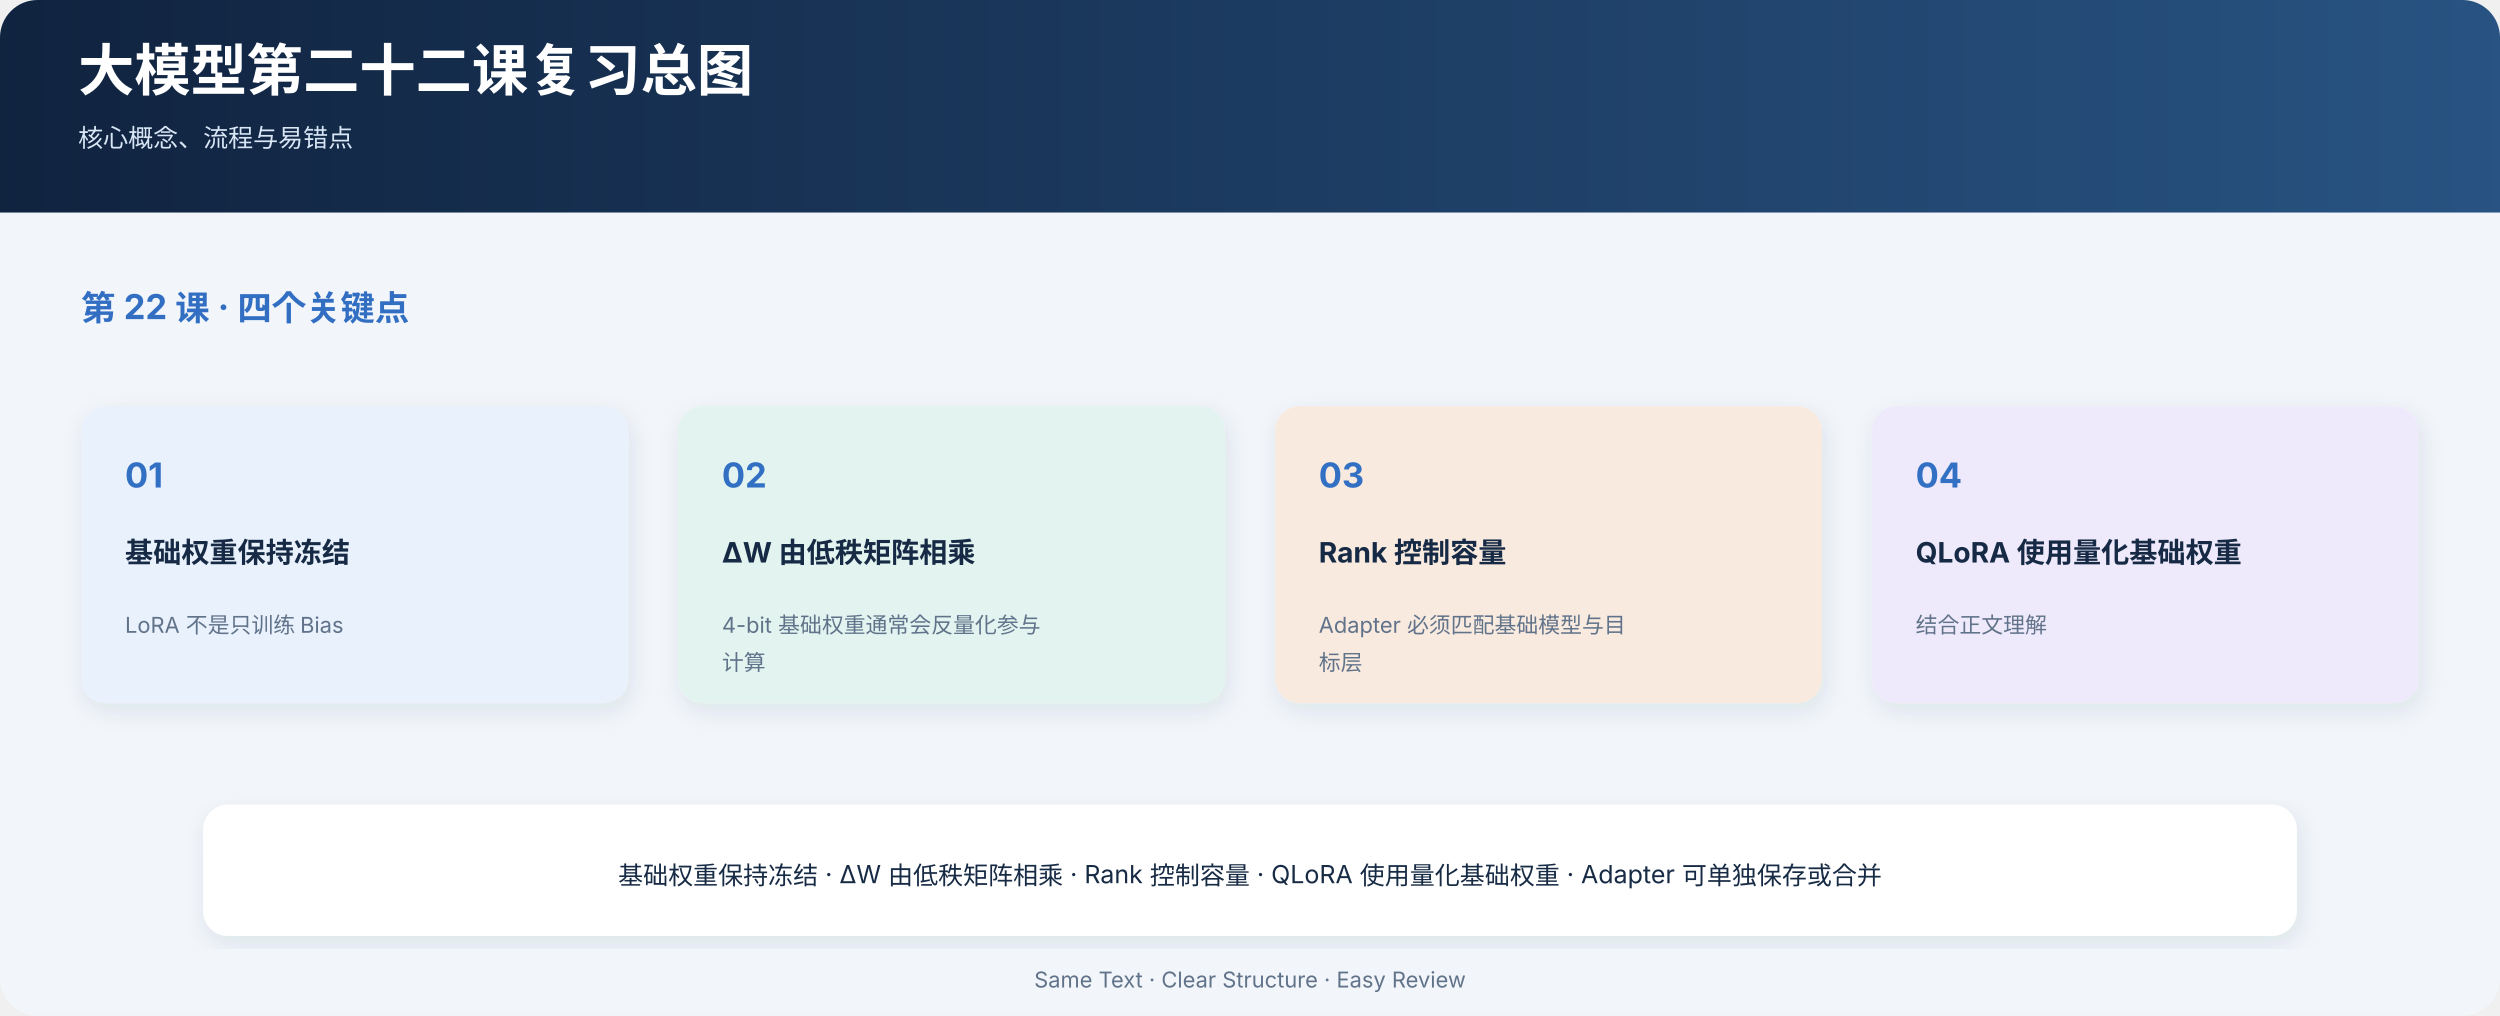
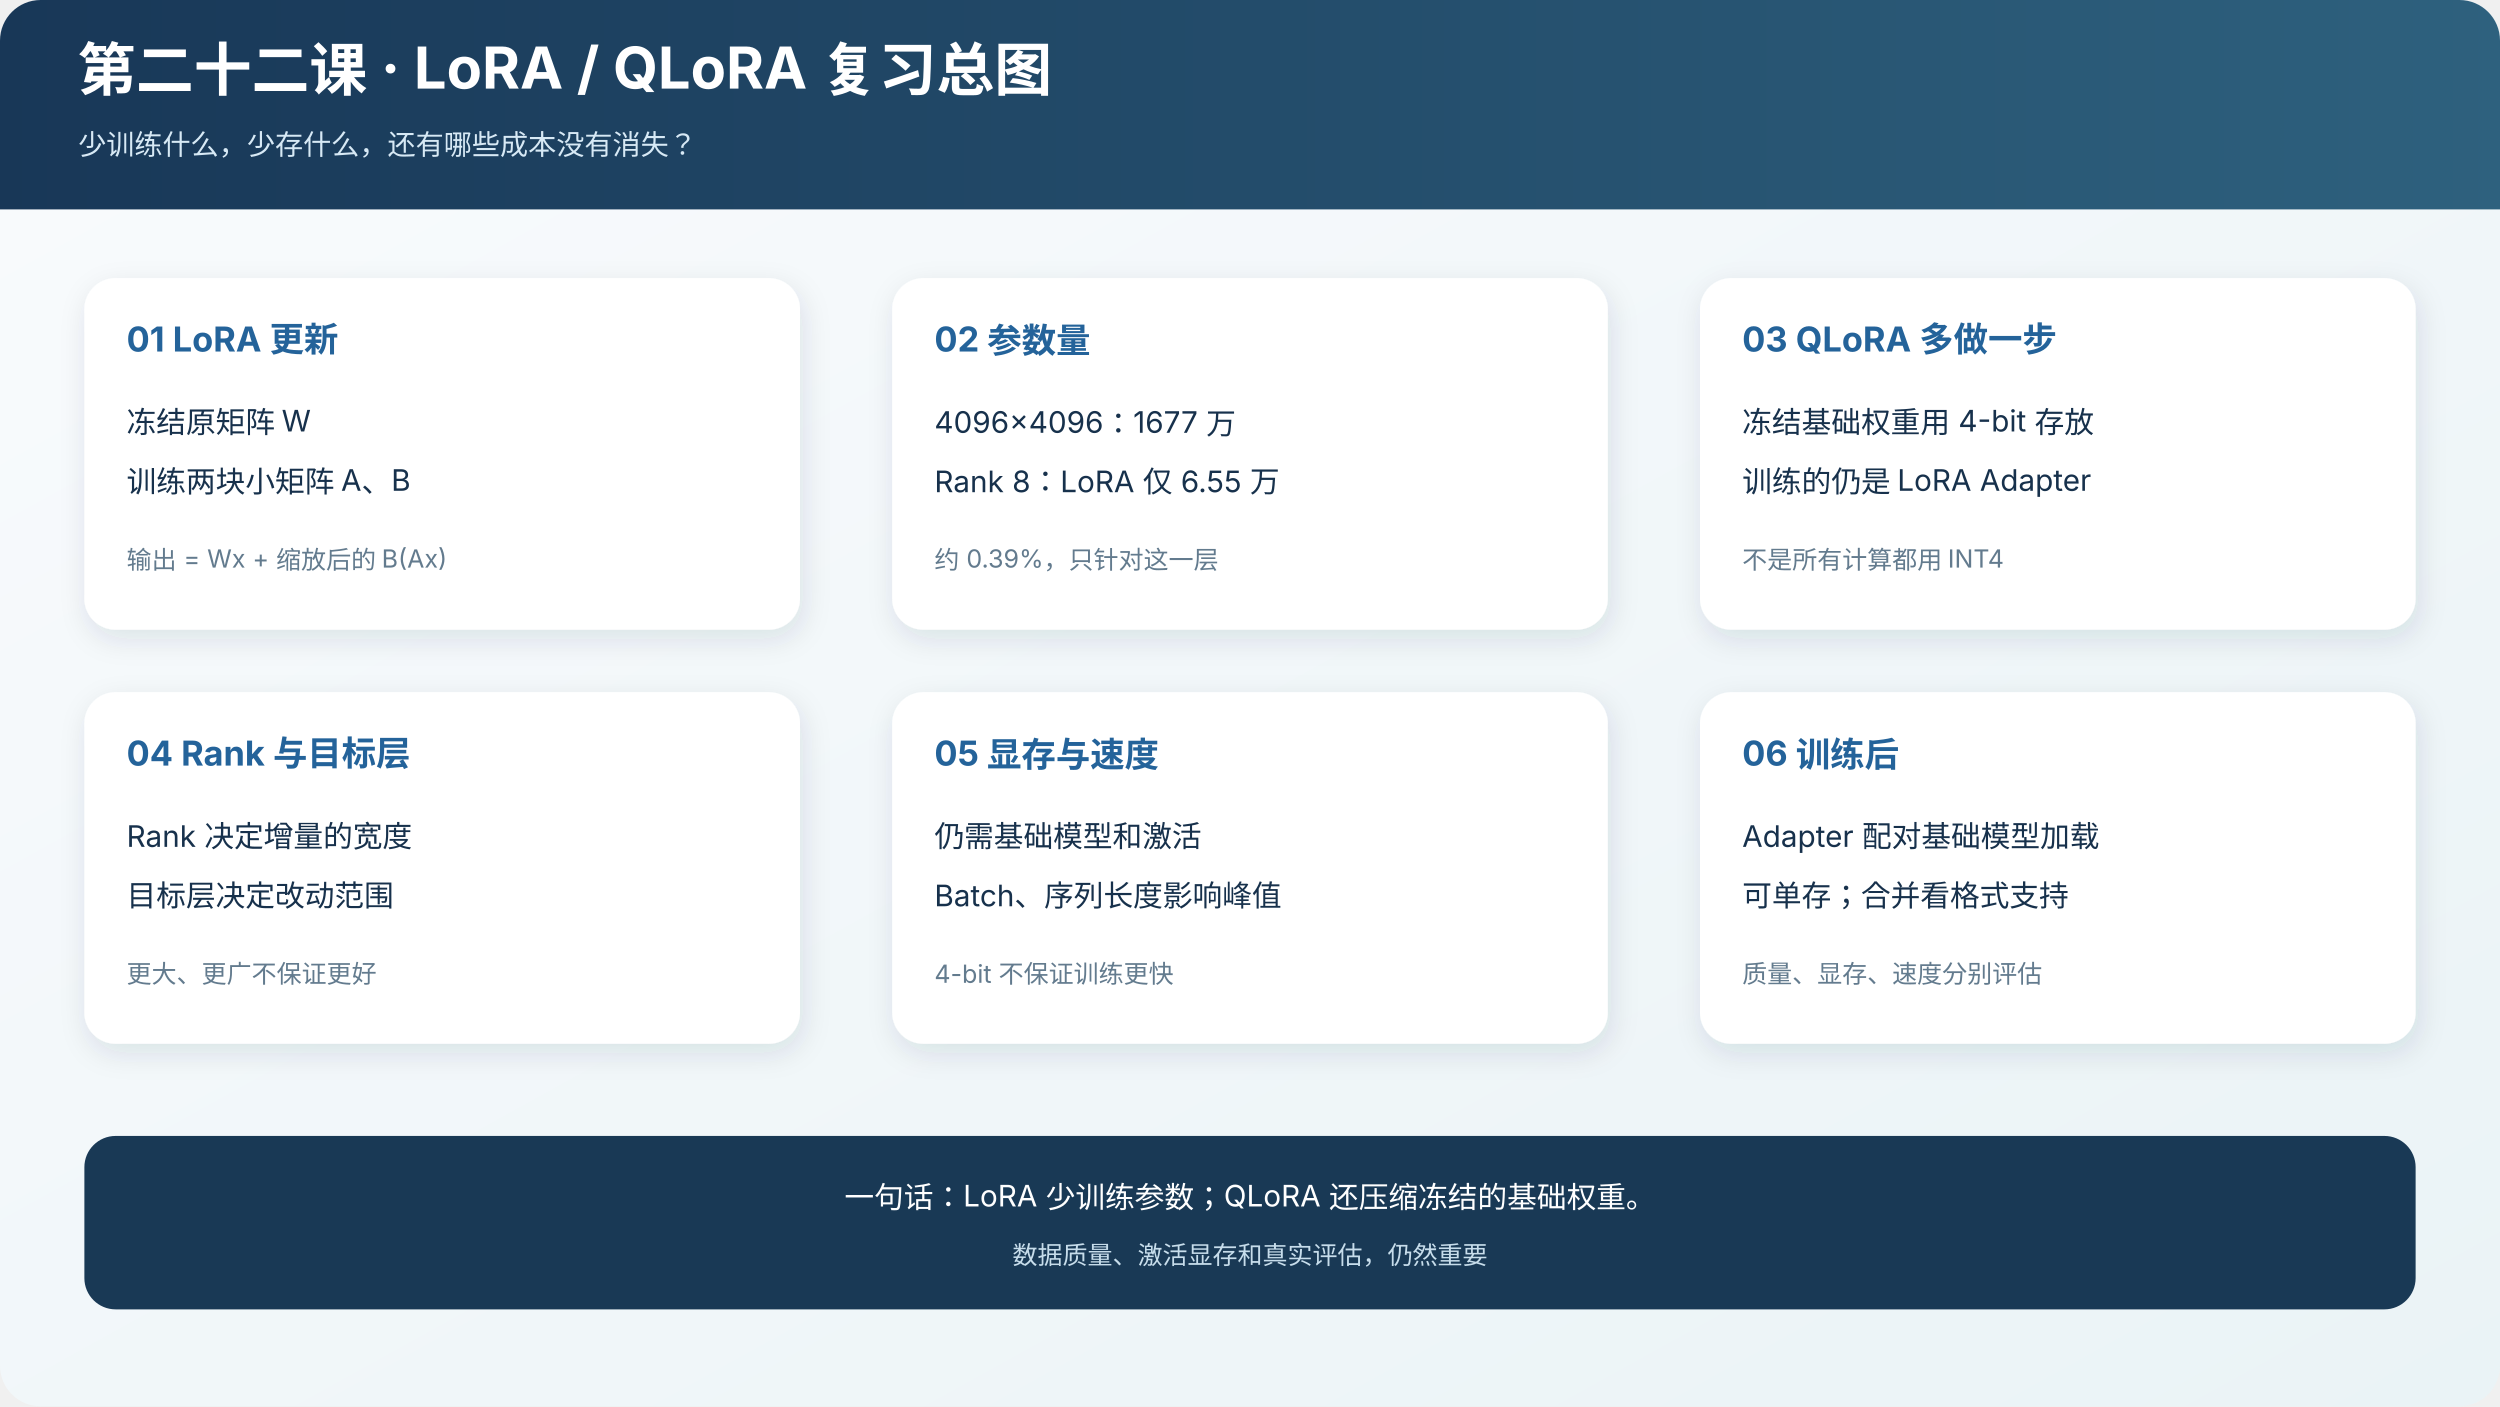
- <svg xmlns="http://www.w3.org/2000/svg" width="1600" height="650" viewBox="0 0 1600 650" role="img" aria-labelledby="t d">
+ <svg xmlns="http://www.w3.org/2000/svg" width="1600" height="900" viewBox="0 0 1600 900" role="img" aria-labelledby="title desc">
  <defs>
-     <linearGradient id="h">
-       <stop stop-color="#10233f" />
-       <stop offset="1" stop-color="#285382" />
+     <linearGradient id="bg" x2="1" y2="1">
+       <stop stop-color="#f9fbfd" />
+       <stop offset="1" stop-color="#eaf3f6" />
+     </linearGradient>
+     <linearGradient id="hd" x2="1">
+       <stop stop-color="#183757" />
+       <stop offset="1" stop-color="#2e617e" />
    </linearGradient>
    <filter id="s">
-       <feDropShadow dy="5" stdDeviation="7" flood-color="#233753" flood-opacity=".1" />
+       <feDropShadow dy="6" stdDeviation="9" flood-color="#16334a" flood-opacity=".11" />
    </filter>
-     <style>text{font-family:-apple-system,BlinkMacSystemFont,"Segoe UI","PingFang SC","Microsoft YaHei",sans-serif;fill:#172b45}.w{fill:#fff}.l{fill:#d8e6f6}.m{fill:#61738a}.h1{font-size:36px;font-weight:700}.h2{font-size:22px;font-weight:700;fill:#326fc3}.h3{font-size:18px;font-weight:700}.body{font-size:16px}.small{font-size:14px}</style>
+     <style>text{font-family:-apple-system,BlinkMacSystemFont,"PingFang SC","Microsoft YaHei",sans-serif;fill:#17314c}.title{font-size:37px;font-weight:700;fill:#fff}.sub{font-size:18px;fill:#d7e9f5}.h{font-size:22px;font-weight:700;fill:#24639a}.body{font-size:19px}.small{font-size:16px;fill:#637b8e}.white{fill:#fff}</style>
  </defs>
-   <rect width="1600" height="650" rx="24" fill="#f2f6fa" />
-   <path d="M24 0h1552a24 24 0 0 1 24 24v112H0V24A24 24 0 0 1 24 0z" fill="url(#h)" />
-   <text x="50" y="58" class="h1 w">大模型第二十二课复习总图</text>
-   <text x="50" y="94" class="body l">核心概念、流程与易错点</text>
-   <text x="52" y="205" class="h2">第 22 课 · 四个关键点</text>
+   <rect width="1600" height="900" rx="26" fill="url(#bg)" />
+   <path d="M26 0h1548a26 26 0 0 1 26 26v108H0V26A26 26 0 0 1 26 0z" fill="url(#hd)" />
+   <text x="50" y="58" class="title">第二十二课 · LoRA / QLoRA 复习总图</text>
+   <text x="50" y="99" class="sub">少训练什么，少存什么，还有哪些成本没有消失？</text>
  <g filter="url(#s)">
-     <rect x="52" y="260" width="350" height="190" rx="16" fill="#e9f1fc" />
-     <text x="80" y="312" class="h2">01</text>
-     <text x="80" y="360" class="h3">基础权重保持冻结</text>
-     <text x="80" y="405" class="small m">
-       <tspan x="80" dy="0">LoRA 不是只训练 Bias</tspan>
-     </text>
-     <rect x="434" y="260" width="350" height="190" rx="16" fill="#e3f4f0" />
-     <text x="462" y="312" class="h2">02</text>
-     <text x="462" y="360" class="h3">ΔW 由低秩矩阵相乘</text>
-     <text x="462" y="405" class="small m">
-       <tspan x="462" dy="0">4-bit 基础权重通常会反量化参与</tspan>
-       <tspan x="462" dy="24">计算</tspan>
-     </text>
-     <rect x="816" y="260" width="350" height="190" rx="16" fill="#f9eadf" />
-     <text x="844" y="312" class="h2">03</text>
-     <text x="844" y="360" class="h3">Rank 控制容量</text>
-     <text x="844" y="405" class="small m">
-       <tspan x="844" dy="0">Adapter 必须匹配基础模型与目</tspan>
-       <tspan x="844" dy="24">标层</tspan>
-     </text>
-     <rect x="1198" y="260" width="350" height="190" rx="16" fill="#efeafb" />
-     <text x="1226" y="312" class="h2">04</text>
-     <text x="1226" y="360" class="h3">QLoRA 使用量化基础权重</text>
-     <text x="1226" y="405" class="small m">
-       <tspan x="1226" dy="0">结合正文理解</tspan>
-     </text>
+     <rect x="54" y="178" width="458" height="225" rx="20" fill="#fff" />
+     <rect x="571" y="178" width="458" height="225" rx="20" fill="#fff" />
+     <rect x="1088" y="178" width="458" height="225" rx="20" fill="#fff" />
+     <rect x="54" y="443" width="458" height="225" rx="20" fill="#fff" />
+     <rect x="571" y="443" width="458" height="225" rx="20" fill="#fff" />
+     <rect x="1088" y="443" width="458" height="225" rx="20" fill="#fff" />
  </g>
-   <rect x="130" y="515" width="1340" height="84" rx="16" fill="#fff" filter="url(#s)" />
-   <text x="800" y="566" class="body" text-anchor="middle">基础权重保持冻结 · ΔW 由低秩矩阵相乘 · Rank 控制容量 · QLoRA 使用量化基础权重 · Adapter 可单独保存或合并</text>
-   <text x="800" y="632" class="small m" text-anchor="middle">Same Text · Clear Structure · Easy Review</text>
+   <text x="81" y="225" class="h">01  LoRA 更新</text>
+   <text x="81" y="277" class="body">冻结原矩阵 W</text>
+   <text x="81" y="315" class="body">训练两块小矩阵 A、B</text>
+   <text x="81" y="364" class="small">输出 = Wx + 缩放后的 B(Ax)</text>
+   <text x="598" y="225" class="h">02  参数量</text>
+   <text x="598" y="277" class="body">4096×4096：1677 万</text>
+   <text x="598" y="315" class="body">Rank 8：LoRA 仅 6.55 万</text>
+   <text x="598" y="364" class="small">约 0.39%，只针对这一层</text>
+   <text x="1115" y="225" class="h">03  QLoRA 多做一步</text>
+   <text x="1115" y="277" class="body">冻结基础权重用 4-bit 存放</text>
+   <text x="1115" y="315" class="body">训练的仍是 LoRA Adapter</text>
+   <text x="1115" y="364" class="small">不是所有计算都用 INT4</text>
+   <text x="81" y="490" class="h">04  Rank 与目标层</text>
+   <text x="81" y="542" class="body">Rank 决定增量的宽度</text>
+   <text x="81" y="580" class="body">目标层决定改动范围</text>
+   <text x="81" y="629" class="small">更大、更广不保证更好</text>
+   <text x="598" y="490" class="h">05  显存与速度</text>
+   <text x="598" y="542" class="body">仍需基础模型和激活</text>
+   <text x="598" y="580" class="body">Batch、序列长度影响峰值</text>
+   <text x="598" y="629" class="small">4-bit 不保证训练更快</text>
+   <text x="1115" y="490" class="h">06  训练后</text>
+   <text x="1115" y="542" class="body">Adapter 配对基础模型加载</text>
+   <text x="1115" y="580" class="body">可单存；合并看格式支持</text>
+   <text x="1115" y="629" class="small">质量、显存、速度分别评估</text>
+   <rect x="54" y="727" width="1492" height="111" rx="20" fill="#193955" />
+   <text x="800" y="773" text-anchor="middle" class="body white">一句话：LoRA 少训练参数；QLoRA 还压缩冻结的基础权重。</text>
+   <text x="800" y="809" text-anchor="middle" class="small" style="fill:#c7ddeb">数据质量、激活显存和真实评估，仍然重要</text>
</svg>
